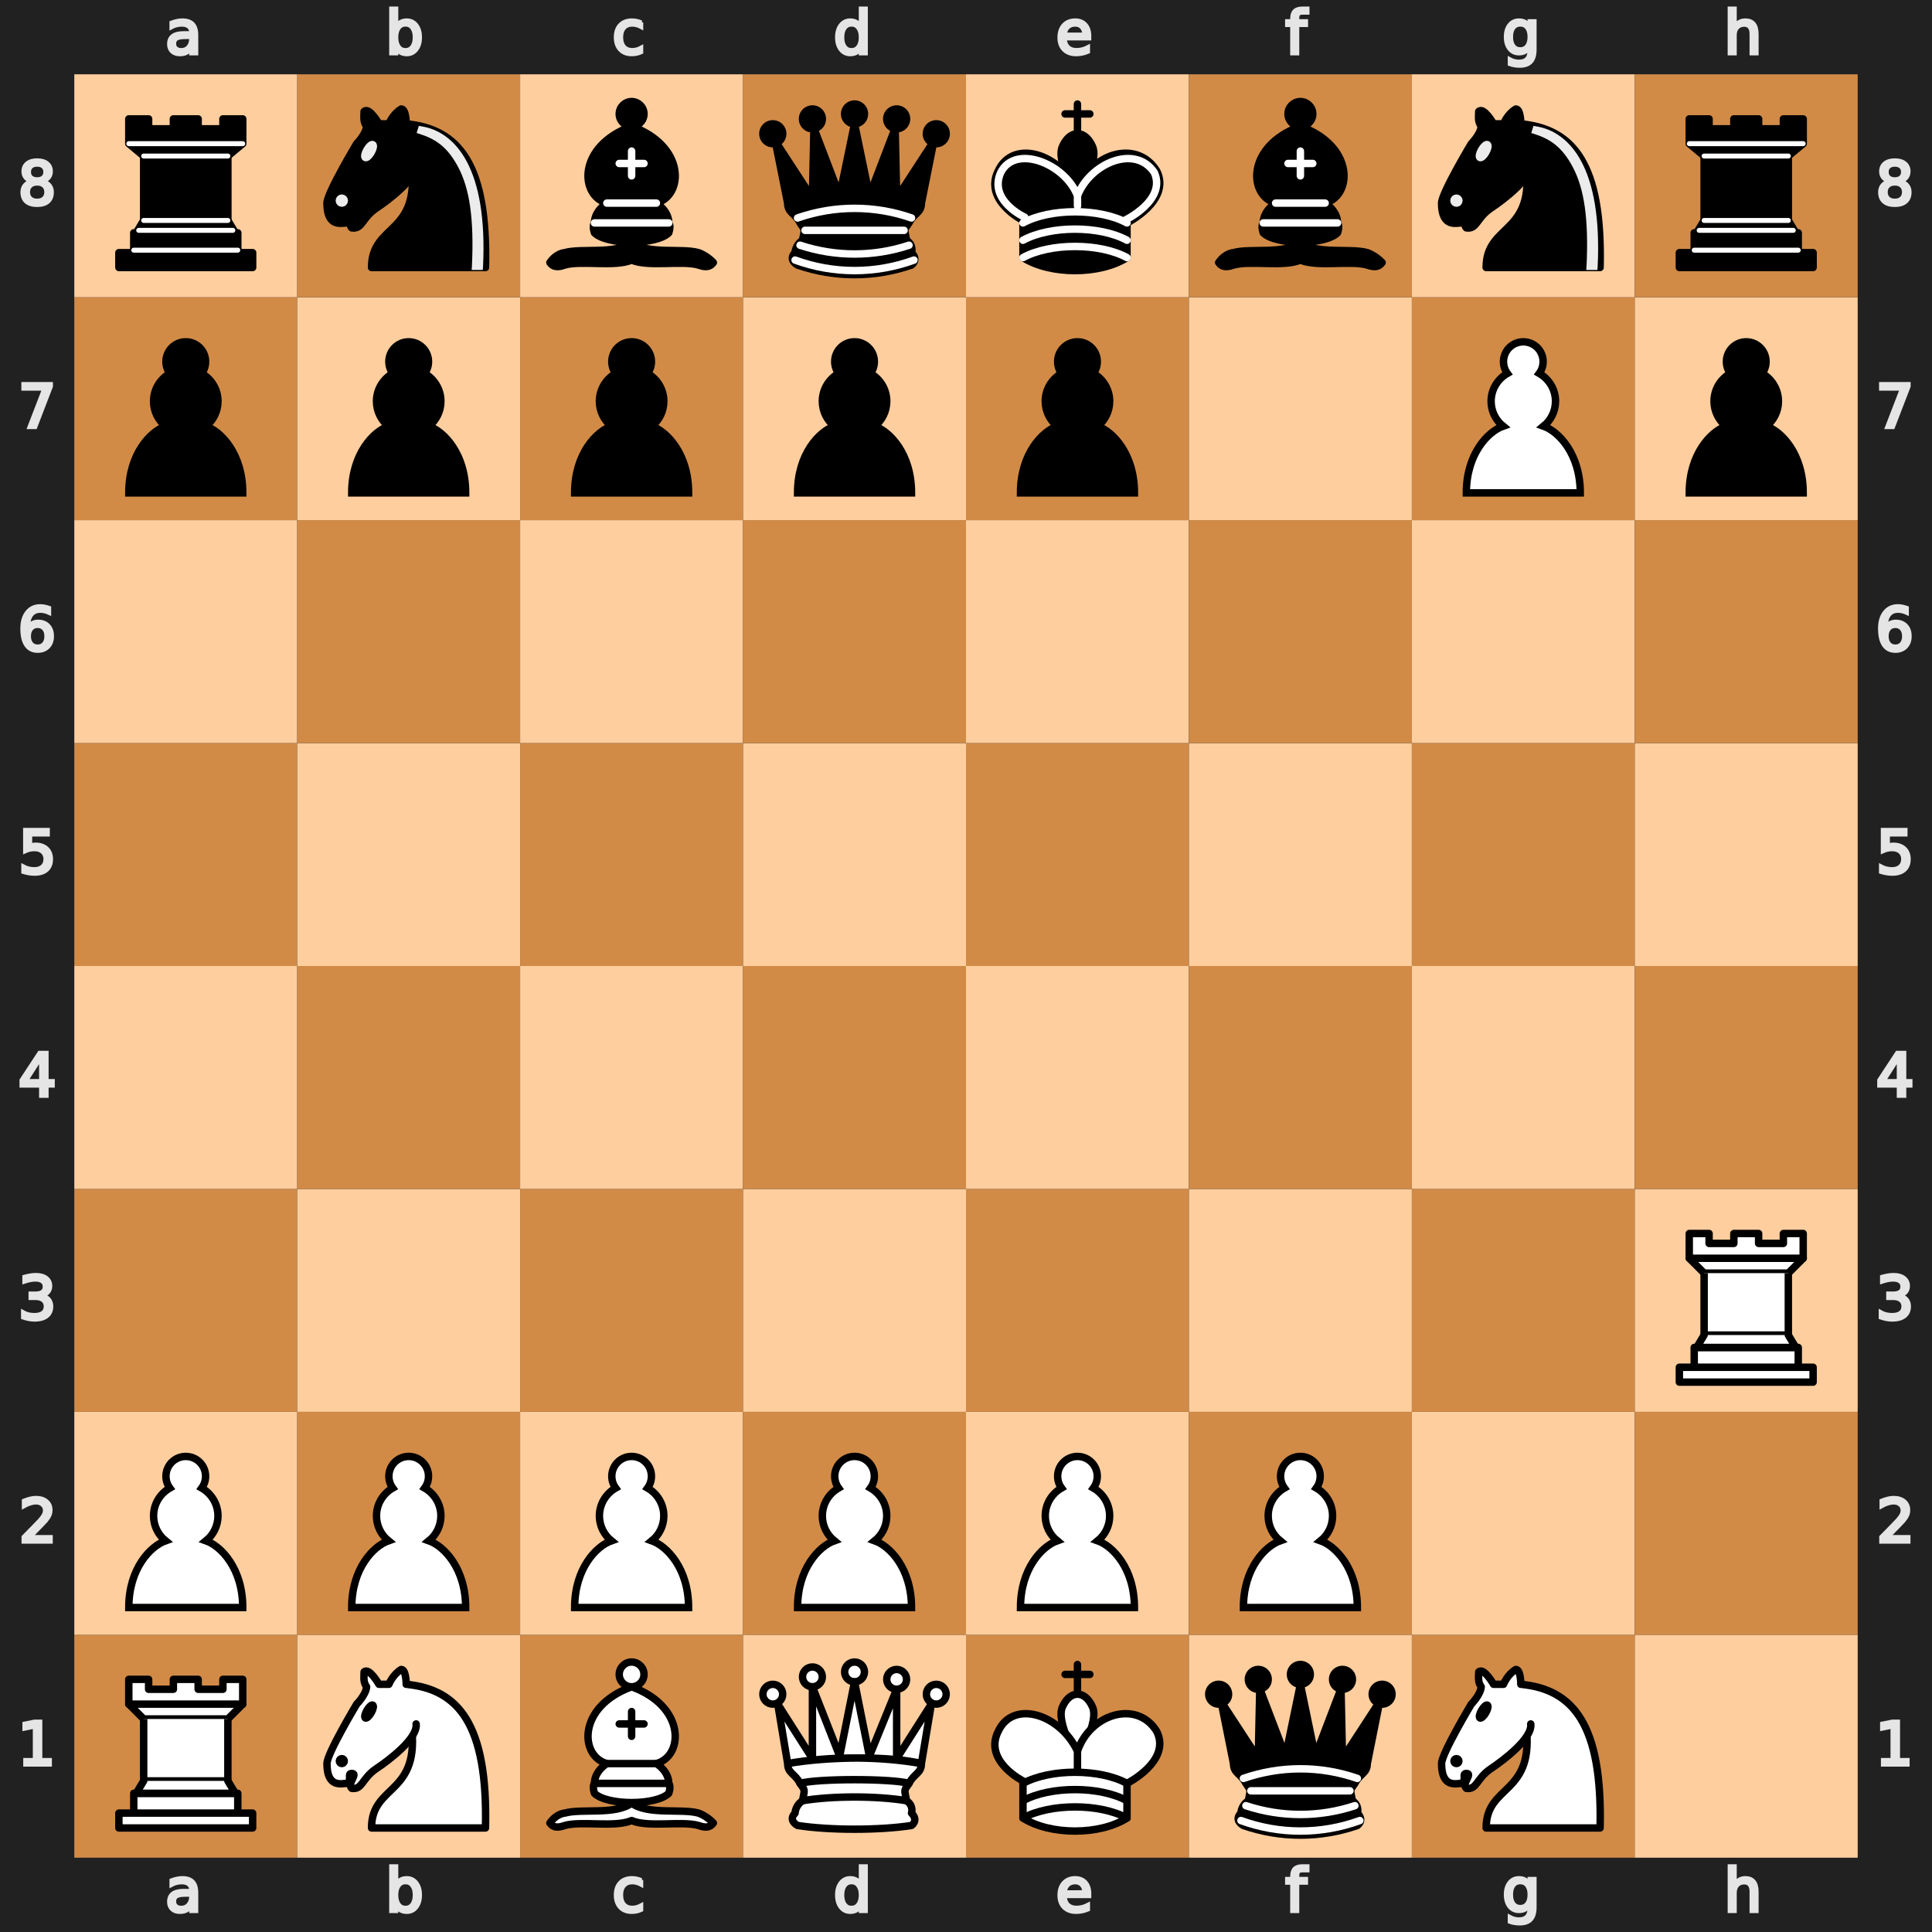
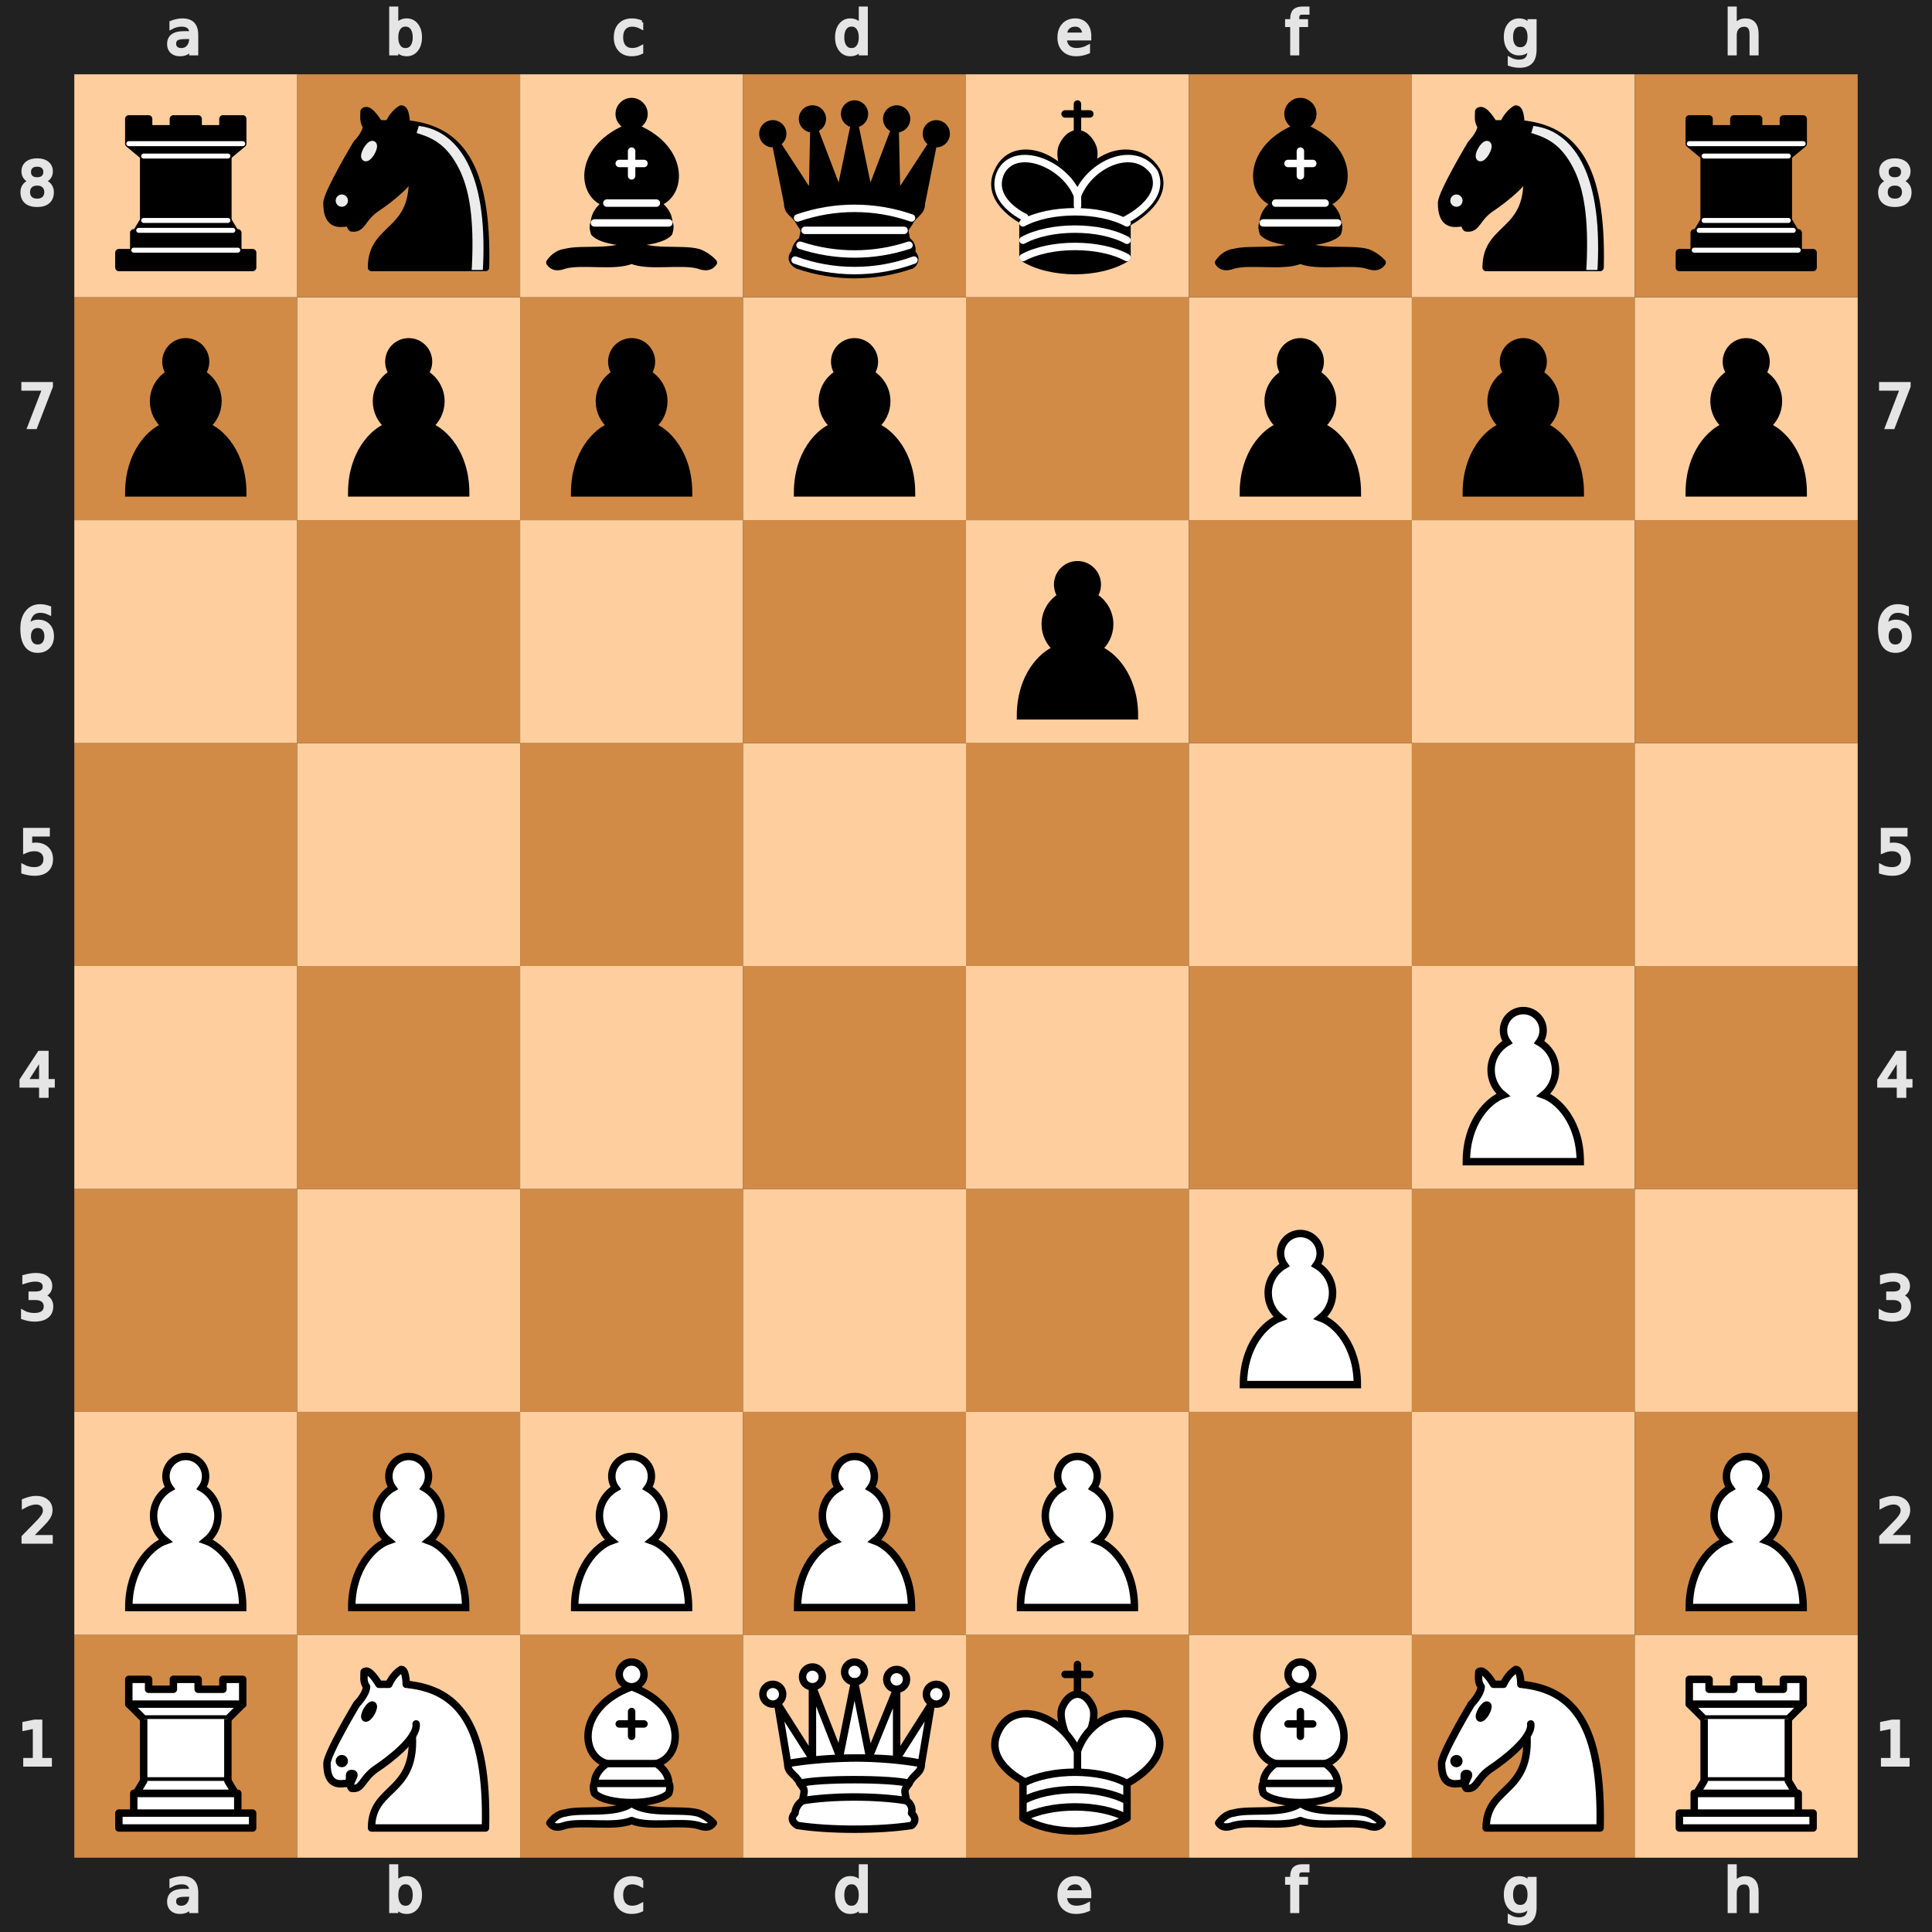
<svg xmlns="http://www.w3.org/2000/svg" xmlns:xlink="http://www.w3.org/1999/xlink" version="1.2" baseProfile="tiny" viewBox="0 0 390 390">
  <defs>
    <g id="white-pawn" class="white pawn">
      <path d="M22.5 9c-2.21 0-4 1.79-4 4 0 .89.29 1.71.78 2.38C17.33 16.5 16 18.59 16 21c0 2.03.94 3.84 2.41 5.03-3 1.06-7.41 5.55-7.41 13.47h23c0-7.92-4.41-12.41-7.41-13.47 1.47-1.19 2.41-3 2.41-5.03 0-2.41-1.33-4.5-3.28-5.62.49-.67.78-1.49.78-2.38 0-2.21-1.79-4-4-4z" fill="#fff" stroke="#000" stroke-width="1.5" stroke-linecap="round" />
    </g>
    <g id="white-knight" class="white knight" fill="none" fill-rule="evenodd" stroke="#000" stroke-width="1.5" stroke-linecap="round" stroke-linejoin="round">
      <path d="M 22,10 C 32.5,11 38.5,18 38,39 L 15,39 C 15,30 25,32.5 23,18" style="fill:#ffffff; stroke:#000000;" />
      <path d="M 24,18 C 24.38,20.91 18.45,25.37 16,27 C 13,29 13.18,31.34 11,31 C 9.958,30.06 12.41,27.96 11,28 C 10,28 11.19,29.23 10,30 C 9,30 5.997,31 6,26 C 6,24 12,14 12,14 C 12,14 13.89,12.1 14,10.5 C 13.27,9.506 13.5,8.5 13.5,7.5 C 14.5,6.5 16.5,10 16.5,10 L 18.5,10 C 18.5,10 19.28,8.008 21,7 C 22,7 22,10 22,10" style="fill:#ffffff; stroke:#000000;" />
      <path d="M 9.5 25.5 A 0.5 0.5 0 1 1 8.5,25.5 A 0.5 0.5 0 1 1 9.5 25.5 z" style="fill:#000000; stroke:#000000;" />
      <path d="M 15 15.5 A 0.5 1.5 0 1 1 14,15.5 A 0.5 1.5 0 1 1 15 15.5 z" transform="matrix(0.866,0.5,-0.5,0.866,9.693,-5.173)" style="fill:#000000; stroke:#000000;" />
    </g>
    <g id="white-bishop" class="white bishop" fill="none" fill-rule="evenodd" stroke="#000" stroke-width="1.5" stroke-linecap="round" stroke-linejoin="round">
      <g fill="#fff" stroke-linecap="butt">
        <path d="M9 36c3.39-.97 10.11.43 13.5-2 3.39 2.43 10.11 1.03 13.5 2 0 0 1.65.54 3 2-.68.97-1.65.99-3 .5-3.39-.97-10.11.46-13.5-1-3.39 1.46-10.11.03-13.5 1-1.354.49-2.323.47-3-.5 1.354-1.94 3-2 3-2zM15 32c2.5 2.5 12.5 2.5 15 0 .5-1.5 0-2 0-2 0-2.5-2.5-4-2.5-4 5.5-1.5 6-11.5-5-15.5-11 4-10.5 14-5 15.5 0 0-2.5 1.5-2.5 4 0 0-.5.5 0 2zM25 8a2.5 2.5 0 1 1-5 0 2.5 2.5 0 1 1 5 0z" />
      </g>
      <path d="M17.5 26h10M15 30h15m-7.5-14.5v5M20 18h5" stroke-linejoin="miter" />
    </g>
    <g id="white-rook" class="white rook" fill="#fff" fill-rule="evenodd" stroke="#000" stroke-width="1.5" stroke-linecap="round" stroke-linejoin="round">
      <path d="M9 39h27v-3H9v3zM12 36v-4h21v4H12zM11 14V9h4v2h5V9h5v2h5V9h4v5" stroke-linecap="butt" />
      <path d="M34 14l-3 3H14l-3-3" />
      <path d="M31 17v12.5H14V17" stroke-linecap="butt" stroke-linejoin="miter" />
      <path d="M31 29.5l1.5 2.5h-20l1.5-2.5" />
      <path d="M11 14h23" fill="none" stroke-linejoin="miter" />
    </g>
    <g id="white-queen" class="white queen" fill="#fff" fill-rule="evenodd" stroke="#000" stroke-width="1.5" stroke-linecap="round" stroke-linejoin="round">
      <path d="M8 12a2 2 0 1 1-4 0 2 2 0 1 1 4 0zM24.5 7.5a2 2 0 1 1-4 0 2 2 0 1 1 4 0zM41 12a2 2 0 1 1-4 0 2 2 0 1 1 4 0zM16 8.5a2 2 0 1 1-4 0 2 2 0 1 1 4 0zM33 9a2 2 0 1 1-4 0 2 2 0 1 1 4 0z" />
      <path d="M9 26c8.5-1.5 21-1.5 27 0l2-12-7 11V11l-5.5 13.5-3-15-3 15-5.5-14V25L7 14l2 12zM9 26c0 2 1.5 2 2.5 4 1 1.5 1 1 .5 3.5-1.5 1-1.5 2.5-1.5 2.5-1.5 1.5.5 2.5.5 2.5 6.5 1 16.5 1 23 0 0 0 1.5-1 0-2.5 0 0 .5-1.5-1-2.5-.5-2.5-.5-2 .5-3.5 1-2 2.5-2 2.5-4-8.5-1.5-18.5-1.5-27 0z" stroke-linecap="butt" />
      <path d="M11.5 30c3.5-1 18.5-1 22 0M12 33.5c6-1 15-1 21 0" fill="none" />
    </g>
    <g id="white-king" class="white king" fill="none" fill-rule="evenodd" stroke="#000" stroke-width="1.5" stroke-linecap="round" stroke-linejoin="round">
      <path d="M22.5 11.63V6M20 8h5" stroke-linejoin="miter" />
      <path d="M22.5 25s4.5-7.5 3-10.5c0 0-1-2.5-3-2.5s-3 2.5-3 2.5c-1.5 3 3 10.5 3 10.5" fill="#fff" stroke-linecap="butt" stroke-linejoin="miter" />
      <path d="M11.5 37c5.5 3.5 15.5 3.5 21 0v-7s9-4.5 6-10.5c-4-6.5-13.5-3.5-16 4V27v-3.5c-3.5-7.5-13-10.5-16-4-3 6 5 10 5 10V37z" fill="#fff" />
      <path d="M11.5 30c5.5-3 15.5-3 21 0m-21 3.5c5.5-3 15.5-3 21 0m-21 3.5c5.5-3 15.5-3 21 0" />
    </g>
    <g id="black-pawn" class="black pawn">
      <path d="M22.5 9c-2.21 0-4 1.79-4 4 0 .89.29 1.71.78 2.38C17.33 16.5 16 18.59 16 21c0 2.03.94 3.84 2.41 5.03-3 1.06-7.41 5.55-7.41 13.47h23c0-7.92-4.41-12.41-7.41-13.47 1.47-1.19 2.41-3 2.41-5.03 0-2.41-1.33-4.5-3.28-5.62.49-.67.78-1.49.78-2.38 0-2.21-1.79-4-4-4z" fill="#000" stroke="#000" stroke-width="1.5" stroke-linecap="round" />
    </g>
    <g id="black-knight" class="black knight" fill="none" fill-rule="evenodd" stroke="#000" stroke-width="1.5" stroke-linecap="round" stroke-linejoin="round">
      <path d="M 22,10 C 32.5,11 38.5,18 38,39 L 15,39 C 15,30 25,32.5 23,18" style="fill:#000000; stroke:#000000;" />
      <path d="M 24,18 C 24.38,20.91 18.45,25.37 16,27 C 13,29 13.18,31.34 11,31 C 9.958,30.06 12.41,27.96 11,28 C 10,28 11.19,29.23 10,30 C 9,30 5.997,31 6,26 C 6,24 12,14 12,14 C 12,14 13.89,12.1 14,10.5 C 13.27,9.506 13.5,8.5 13.5,7.5 C 14.5,6.5 16.5,10 16.5,10 L 18.5,10 C 18.5,10 19.28,8.008 21,7 C 22,7 22,10 22,10" style="fill:#000000; stroke:#000000;" />
      <path d="M 9.5 25.5 A 0.5 0.5 0 1 1 8.5,25.5 A 0.5 0.5 0 1 1 9.5 25.5 z" style="fill:#ececec; stroke:#ececec;" />
      <path d="M 15 15.5 A 0.5 1.5 0 1 1 14,15.5 A 0.5 1.5 0 1 1 15 15.5 z" transform="matrix(0.866,0.5,-0.5,0.866,9.693,-5.173)" style="fill:#ececec; stroke:#ececec;" />
      <path d="M 24.55,10.4 L 24.1,11.85 L 24.6,12 C 27.75,13 30.25,14.49 32.5,18.75 C 34.75,23.01 35.75,29.06 35.25,39 L 35.2,39.5 L 37.45,39.5 L 37.5,39 C 38,28.94 36.62,22.15 34.25,17.66 C 31.88,13.17 28.46,11.02 25.06,10.5 L 24.55,10.4 z " style="fill:#ececec; stroke:none;" />
    </g>
    <g id="black-bishop" class="black bishop" fill="none" fill-rule="evenodd" stroke="#000" stroke-width="1.5" stroke-linecap="round" stroke-linejoin="round">
      <path d="M9 36c3.39-.97 10.11.43 13.5-2 3.39 2.43 10.11 1.03 13.5 2 0 0 1.65.54 3 2-.68.97-1.65.99-3 .5-3.39-.97-10.11.46-13.5-1-3.39 1.46-10.11.03-13.5 1-1.354.49-2.323.47-3-.5 1.354-1.94 3-2 3-2zm6-4c2.5 2.5 12.5 2.5 15 0 .5-1.5 0-2 0-2 0-2.5-2.5-4-2.5-4 5.5-1.5 6-11.5-5-15.5-11 4-10.5 14-5 15.5 0 0-2.5 1.5-2.5 4 0 0-.5.5 0 2zM25 8a2.5 2.5 0 1 1-5 0 2.5 2.5 0 1 1 5 0z" fill="#000" stroke-linecap="butt" />
      <path d="M17.5 26h10M15 30h15m-7.5-14.5v5M20 18h5" stroke="#fff" stroke-linejoin="miter" />
    </g>
    <g id="black-rook" class="black rook" fill="#000" fill-rule="evenodd" stroke="#000" stroke-width="1.5" stroke-linecap="round" stroke-linejoin="round">
      <path d="M9 39h27v-3H9v3zM12.5 32l1.5-2.5h17l1.5 2.5h-20zM12 36v-4h21v4H12z" stroke-linecap="butt" />
      <path d="M14 29.5v-13h17v13H14z" stroke-linecap="butt" stroke-linejoin="miter" />
      <path d="M14 16.5L11 14h23l-3 2.5H14zM11 14V9h4v2h5V9h5v2h5V9h4v5H11z" stroke-linecap="butt" />
      <path d="M12 35.5h21M13 31.5h19M14 29.5h17M14 16.5h17M11 14h23" fill="none" stroke="#fff" stroke-width="1" stroke-linejoin="miter" />
    </g>
    <g id="black-queen" class="black queen" fill="#000" fill-rule="evenodd" stroke="#000" stroke-width="1.5" stroke-linecap="round" stroke-linejoin="round">
      <g fill="#000" stroke="none">
        <circle cx="6" cy="12" r="2.75" />
        <circle cx="14" cy="9" r="2.75" />
        <circle cx="22.5" cy="8" r="2.75" />
        <circle cx="31" cy="9" r="2.75" />
        <circle cx="39" cy="12" r="2.75" />
      </g>
      <path d="M9 26c8.5-1.5 21-1.5 27 0l2.5-12.5L31 25l-.3-14.1-5.2 13.6-3-14.5-3 14.5-5.2-13.6L14 25 6.5 13.5 9 26zM9 26c0 2 1.5 2 2.5 4 1 1.5 1 1 .5 3.5-1.5 1-1.5 2.5-1.5 2.5-1.5 1.5.5 2.5.5 2.5 6.5 1 16.5 1 23 0 0 0 1.5-1 0-2.5 0 0 .5-1.5-1-2.5-.5-2.5-.5-2 .5-3.5 1-2 2.5-2 2.5-4-8.5-1.5-18.5-1.5-27 0z" stroke-linecap="butt" />
      <path d="M11 38.5a35 35 1 0 0 23 0" fill="none" stroke-linecap="butt" />
      <path d="M11 29a35 35 1 0 1 23 0M12.5 31.5h20M11.5 34.5a35 35 1 0 0 22 0M10.5 37.5a35 35 1 0 0 24 0" fill="none" stroke="#fff" />
    </g>
    <g id="black-king" class="black king" fill="none" fill-rule="evenodd" stroke="#000" stroke-width="1.5" stroke-linecap="round" stroke-linejoin="round">
      <path d="M22.5 11.63V6" stroke-linejoin="miter" />
      <path d="M22.5 25s4.5-7.5 3-10.5c0 0-1-2.5-3-2.5s-3 2.5-3 2.5c-1.5 3 3 10.5 3 10.5" fill="#000" stroke-linecap="butt" stroke-linejoin="miter" />
      <path d="M11.5 37c5.5 3.5 15.5 3.5 21 0v-7s9-4.5 6-10.5c-4-6.5-13.5-3.5-16 4V27v-3.5c-3.5-7.5-13-10.5-16-4-3 6 5 10 5 10V37z" fill="#000" />
      <path d="M20 8h5" stroke-linejoin="miter" />
      <path d="M32 29.5s8.5-4 6.03-9.65C34.15 14 25 18 22.5 24.5l.01 2.1-.01-2.1C20 18 9.906 14 6.997 19.85c-2.497 5.65 4.853 9 4.853 9M11.5 30c5.5-3 15.5-3 21 0m-21 3.5c5.5-3 15.5-3 21 0m-21 3.5c5.5-3 15.5-3 21 0" stroke="#fff" />
    </g>
  </defs>
  <rect x="0" y="0" width="390" height="390" fill="#212121" />
  <g transform="translate(20, 0) scale(0.75, 0.75)" fill="#e5e5e5" stroke="#e5e5e5">
    <path d="M23.328 10.016q-1.742 0-2.414.398-.672.398-.672 1.36 0 .765.5 1.218.508.445 1.375.445 1.196 0 1.914-.843.727-.852.727-2.258v-.32zm2.867-.594v4.992h-1.437v-1.328q-.492.797-1.227 1.18-.734.375-1.797.375-1.343 0-2.14-.75-.79-.758-.79-2.024 0-1.476.985-2.226.992-.75 2.953-.75h2.016V8.75q0-.992-.656-1.531-.649-.547-1.829-.547-.75 0-1.46.18-.711.18-1.368.539V6.062q.79-.304 1.532-.453.742-.156 1.445-.156 1.898 0 2.836.984.937.985.937 2.985z" />
  </g>
  <g transform="translate(20, 375) scale(0.75, 0.75)" fill="#e5e5e5" stroke="#e5e5e5">
    <path d="M23.328 10.016q-1.742 0-2.414.398-.672.398-.672 1.36 0 .765.5 1.218.508.445 1.375.445 1.196 0 1.914-.843.727-.852.727-2.258v-.32zm2.867-.594v4.992h-1.437v-1.328q-.492.797-1.227 1.18-.734.375-1.797.375-1.343 0-2.14-.75-.79-.758-.79-2.024 0-1.476.985-2.226.992-.75 2.953-.75h2.016V8.75q0-.992-.656-1.531-.649-.547-1.829-.547-.75 0-1.46.18-.711.18-1.368.539V6.062q.79-.304 1.532-.453.742-.156 1.445-.156 1.898 0 2.836.984.937.985.937 2.985z" />
  </g>
  <g transform="translate(65, 0) scale(0.75, 0.75)" fill="#e5e5e5" stroke="#e5e5e5">
    <path d="M24.922 10.047q0-1.586-.656-2.485-.649-.906-1.79-.906-1.14 0-1.796.906-.649.899-.649 2.485 0 1.586.649 2.492.656.898 1.797.898 1.14 0 1.789-.898.656-.906.656-2.492zm-4.89-3.055q.452-.781 1.14-1.156.695-.383 1.656-.383 1.594 0 2.586 1.266 1 1.265 1 3.328 0 2.062-1 3.328-.992 1.266-2.586 1.266-.96 0-1.656-.375-.688-.383-1.14-1.164v1.312h-1.446V2.258h1.445z" />
  </g>
  <g transform="translate(65, 375) scale(0.75, 0.75)" fill="#e5e5e5" stroke="#e5e5e5">
    <path d="M24.922 10.047q0-1.586-.656-2.485-.649-.906-1.79-.906-1.14 0-1.796.906-.649.899-.649 2.485 0 1.586.649 2.492.656.898 1.797.898 1.14 0 1.789-.898.656-.906.656-2.492zm-4.89-3.055q.452-.781 1.14-1.156.695-.383 1.656-.383 1.594 0 2.586 1.266 1 1.265 1 3.328 0 2.062-1 3.328-.992 1.266-2.586 1.266-.96 0-1.656-.375-.688-.383-1.14-1.164v1.312h-1.446V2.258h1.445z" />
  </g>
  <g transform="translate(110, 0) scale(0.75, 0.75)" fill="#e5e5e5" stroke="#e5e5e5">
    <path d="M25.96 6v1.344q-.608-.336-1.226-.5-.609-.172-1.234-.172-1.398 0-2.172.89-.773.883-.773 2.485 0 1.601.773 2.492.774.883 2.172.883.625 0 1.234-.164.618-.172 1.227-.508v1.328q-.602.281-1.25.422-.64.14-1.367.14-1.977 0-3.14-1.242-1.165-1.242-1.165-3.351 0-2.14 1.172-3.367 1.18-1.227 3.227-1.227.664 0 1.296.14.633.134 1.227.407z" />
  </g>
  <g transform="translate(110, 375) scale(0.75, 0.75)" fill="#e5e5e5" stroke="#e5e5e5">
    <path d="M25.96 6v1.344q-.608-.336-1.226-.5-.609-.172-1.234-.172-1.398 0-2.172.89-.773.883-.773 2.485 0 1.601.773 2.492.774.883 2.172.883.625 0 1.234-.164.618-.172 1.227-.508v1.328q-.602.281-1.25.422-.64.14-1.367.14-1.977 0-3.14-1.242-1.165-1.242-1.165-3.351 0-2.14 1.172-3.367 1.18-1.227 3.227-1.227.664 0 1.296.14.633.134 1.227.407z" />
  </g>
  <g transform="translate(155, 0) scale(0.75, 0.75)" fill="#e5e5e5" stroke="#e5e5e5">
    <path d="M24.973 6.992V2.258h1.437v12.156h-1.437v-1.312q-.453.78-1.149 1.164-.687.375-1.656.375-1.586 0-2.586-1.266-.992-1.266-.992-3.328 0-2.063.992-3.328 1-1.266 2.586-1.266.969 0 1.656.383.696.375 1.149 1.156zm-4.899 3.055q0 1.586.649 2.492.656.898 1.797.898 1.14 0 1.796-.898.657-.906.657-2.492 0-1.586-.657-2.485-.656-.906-1.796-.906-1.141 0-1.797.906-.649.899-.649 2.485z" />
  </g>
  <g transform="translate(155, 375) scale(0.75, 0.75)" fill="#e5e5e5" stroke="#e5e5e5">
    <path d="M24.973 6.992V2.258h1.437v12.156h-1.437v-1.312q-.453.78-1.149 1.164-.687.375-1.656.375-1.586 0-2.586-1.266-.992-1.266-.992-3.328 0-2.063.992-3.328 1-1.266 2.586-1.266.969 0 1.656.383.696.375 1.149 1.156zm-4.899 3.055q0 1.586.649 2.492.656.898 1.797.898 1.14 0 1.796-.898.657-.906.657-2.492 0-1.586-.657-2.485-.656-.906-1.796-.906-1.141 0-1.797.906-.649.899-.649 2.485z" />
  </g>
  <g transform="translate(200, 0) scale(0.75, 0.75)" fill="#e5e5e5" stroke="#e5e5e5">
    <path d="M26.555 9.68v.703h-6.61q.094 1.484.89 2.265.806.774 2.235.774.828 0 1.602-.203.781-.203 1.547-.61v1.36q-.774.328-1.586.5-.813.172-1.649.172-2.093 0-3.32-1.22-1.219-1.218-1.219-3.296 0-2.148 1.157-3.406 1.164-1.266 3.132-1.266 1.766 0 2.79 1.14 1.03 1.134 1.03 3.087zm-1.438-.422q-.015-1.18-.664-1.883-.64-.703-1.703-.703-1.203 0-1.93.68-.718.68-.828 1.914z" />
  </g>
  <g transform="translate(200, 375) scale(0.75, 0.75)" fill="#e5e5e5" stroke="#e5e5e5">
    <path d="M26.555 9.68v.703h-6.61q.094 1.484.89 2.265.806.774 2.235.774.828 0 1.602-.203.781-.203 1.547-.61v1.36q-.774.328-1.586.5-.813.172-1.649.172-2.093 0-3.32-1.22-1.219-1.218-1.219-3.296 0-2.148 1.157-3.406 1.164-1.266 3.132-1.266 1.766 0 2.79 1.14 1.03 1.134 1.03 3.087zm-1.438-.422q-.015-1.18-.664-1.883-.64-.703-1.703-.703-1.203 0-1.93.68-.718.68-.828 1.914z" />
  </g>
  <g transform="translate(245, 0) scale(0.75, 0.75)" fill="#e5e5e5" stroke="#e5e5e5">
    <path d="M25.285 2.258v1.195H23.91q-.773 0-1.078.313-.297.312-.297 1.125v.773h2.367v1.117h-2.367v7.633H21.09V6.781h-1.375V5.664h1.375v-.61q0-1.46.68-2.124.68-.672 2.156-.672z" />
  </g>
  <g transform="translate(245, 375) scale(0.75, 0.75)" fill="#e5e5e5" stroke="#e5e5e5">
    <path d="M25.285 2.258v1.195H23.91q-.773 0-1.078.313-.297.312-.297 1.125v.773h2.367v1.117h-2.367v7.633H21.09V6.781h-1.375V5.664h1.375v-.61q0-1.46.68-2.124.68-.672 2.156-.672z" />
  </g>
  <g transform="translate(290, 0) scale(0.75, 0.75)" fill="#e5e5e5" stroke="#e5e5e5">
    <path d="M24.973 9.937q0-1.562-.649-2.421-.64-.86-1.804-.86-1.157 0-1.805.86-.64.859-.64 2.421 0 1.555.64 2.415.648.859 1.805.859 1.164 0 1.804-.86.649-.859.649-2.414zm1.437 3.391q0 2.234-.992 3.32-.992 1.094-3.04 1.094-.757 0-1.429-.117-.672-.11-1.304-.344v-1.398q.632.344 1.25.508.617.164 1.257.164 1.414 0 2.118-.743.703-.734.703-2.226v-.711q-.446.773-1.141 1.156-.695.383-1.664.383-1.61 0-2.594-1.227-.984-1.226-.984-3.25 0-2.03.984-3.257.985-1.227 2.594-1.227.969 0 1.664.383t1.14 1.156V5.664h1.438z" />
  </g>
  <g transform="translate(290, 375) scale(0.75, 0.75)" fill="#e5e5e5" stroke="#e5e5e5">
    <path d="M24.973 9.937q0-1.562-.649-2.421-.64-.86-1.804-.86-1.157 0-1.805.86-.64.859-.64 2.421 0 1.555.64 2.415.648.859 1.805.859 1.164 0 1.804-.86.649-.859.649-2.414zm1.437 3.391q0 2.234-.992 3.32-.992 1.094-3.04 1.094-.757 0-1.429-.117-.672-.11-1.304-.344v-1.398q.632.344 1.25.508.617.164 1.257.164 1.414 0 2.118-.743.703-.734.703-2.226v-.711q-.446.773-1.141 1.156-.695.383-1.664.383-1.61 0-2.594-1.227-.984-1.226-.984-3.25 0-2.03.984-3.257.985-1.227 2.594-1.227.969 0 1.664.383t1.14 1.156V5.664h1.438z" />
  </g>
  <g transform="translate(335, 0) scale(0.75, 0.75)" fill="#e5e5e5" stroke="#e5e5e5">
    <path d="M26.164 9.133v5.281h-1.437V9.18q0-1.243-.485-1.86-.484-.617-1.453-.617-1.164 0-1.836.742-.672.742-.672 2.024v4.945h-1.445V2.258h1.445v4.765q.516-.789 1.211-1.18.703-.39 1.617-.39 1.508 0 2.282.938.773.93.773 2.742z" />
  </g>
  <g transform="translate(335, 375) scale(0.75, 0.75)" fill="#e5e5e5" stroke="#e5e5e5">
    <path d="M26.164 9.133v5.281h-1.437V9.18q0-1.243-.485-1.86-.484-.617-1.453-.617-1.164 0-1.836.742-.672.742-.672 2.024v4.945h-1.445V2.258h1.445v4.765q.516-.789 1.211-1.18.703-.39 1.617-.39 1.508 0 2.282.938.773.93.773 2.742z" />
  </g>
  <g transform="translate(0, 335) scale(0.75, 0.75)" fill="#e5e5e5" stroke="#e5e5e5">
    <path d="M6.754 26.996h2.578v-8.898l-2.805.562v-1.437l2.79-.563h1.578v10.336h2.578v1.328h-6.72z" />
  </g>
  <g transform="translate(375, 335) scale(0.75, 0.75)" fill="#e5e5e5" stroke="#e5e5e5">
    <path d="M6.754 26.996h2.578v-8.898l-2.805.562v-1.437l2.79-.563h1.578v10.336h2.578v1.328h-6.72z" />
  </g>
  <g transform="translate(0, 290) scale(0.75, 0.75)" fill="#e5e5e5" stroke="#e5e5e5">
    <path d="M8.195 26.996h5.508v1.328H6.297v-1.328q.898-.93 2.445-2.492 1.555-1.57 1.953-2.024.758-.851 1.055-1.437.305-.594.305-1.164 0-.93-.657-1.516-.648-.586-1.695-.586-.742 0-1.57.258-.82.258-1.758.781v-1.593q.953-.383 1.781-.578.828-.196 1.516-.196 1.812 0 2.89.906 1.079.907 1.079 2.422 0 .72-.274 1.368-.265.64-.976 1.515-.196.227-1.243 1.313-1.046 1.078-2.953 3.023z" />
  </g>
  <g transform="translate(375, 290) scale(0.75, 0.75)" fill="#e5e5e5" stroke="#e5e5e5">
    <path d="M8.195 26.996h5.508v1.328H6.297v-1.328q.898-.93 2.445-2.492 1.555-1.57 1.953-2.024.758-.851 1.055-1.437.305-.594.305-1.164 0-.93-.657-1.516-.648-.586-1.695-.586-.742 0-1.57.258-.82.258-1.758.781v-1.593q.953-.383 1.781-.578.828-.196 1.516-.196 1.812 0 2.89.906 1.079.907 1.079 2.422 0 .72-.274 1.368-.265.64-.976 1.515-.196.227-1.243 1.313-1.046 1.078-2.953 3.023z" />
  </g>
  <g transform="translate(0, 245) scale(0.75, 0.75)" fill="#e5e5e5" stroke="#e5e5e5">
    <path d="M11.434 22.035q1.132.242 1.765 1.008.64.766.64 1.89 0 1.727-1.187 2.672-1.187.946-3.375.946-.734 0-1.515-.149-.774-.14-1.602-.43V26.45q.656.383 1.438.578.78.196 1.632.196 1.485 0 2.258-.586.782-.586.782-1.703 0-1.032-.727-1.61-.719-.586-2.008-.586h-1.36v-1.297h1.423q1.164 0 1.78-.46.618-.47.618-1.344 0-.899-.64-1.375-.633-.485-1.82-.485-.65 0-1.391.141-.743.14-1.633.437V16.95q.898-.25 1.68-.375.788-.125 1.484-.125 1.797 0 2.844.82 1.046.813 1.046 2.204 0 .968-.554 1.64-.555.664-1.578.922z" />
  </g>
  <g transform="translate(375, 245) scale(0.75, 0.75)" fill="#e5e5e5" stroke="#e5e5e5">
    <path d="M11.434 22.035q1.132.242 1.765 1.008.64.766.64 1.89 0 1.727-1.187 2.672-1.187.946-3.375.946-.734 0-1.515-.149-.774-.14-1.602-.43V26.45q.656.383 1.438.578.78.196 1.632.196 1.485 0 2.258-.586.782-.586.782-1.703 0-1.032-.727-1.61-.719-.586-2.008-.586h-1.36v-1.297h1.423q1.164 0 1.78-.46.618-.47.618-1.344 0-.899-.64-1.375-.633-.485-1.82-.485-.65 0-1.391.141-.743.14-1.633.437V16.95q.898-.25 1.68-.375.788-.125 1.484-.125 1.797 0 2.844.82 1.046.813 1.046 2.204 0 .968-.554 1.64-.555.664-1.578.922z" />
  </g>
  <g transform="translate(0, 200) scale(0.75, 0.75)" fill="#e5e5e5" stroke="#e5e5e5">
    <path d="M11.016 18.035L7.03 24.262h3.985zm-.414-1.375h1.984v7.602h1.664v1.312h-1.664v2.75h-1.57v-2.75H5.75v-1.523z" />
  </g>
  <g transform="translate(375, 200) scale(0.75, 0.75)" fill="#e5e5e5" stroke="#e5e5e5">
    <path d="M11.016 18.035L7.03 24.262h3.985zm-.414-1.375h1.984v7.602h1.664v1.312h-1.664v2.75h-1.57v-2.75H5.75v-1.523z" />
  </g>
  <g transform="translate(0, 155) scale(0.75, 0.75)" fill="#e5e5e5" stroke="#e5e5e5">
    <path d="M6.719 16.66h6.195v1.328h-4.75v2.86q.344-.118.688-.172.343-.063.687-.063 1.953 0 3.094 1.07 1.14 1.07 1.14 2.899 0 1.883-1.171 2.93-1.172 1.039-3.305 1.039-.735 0-1.5-.125-.758-.125-1.57-.375v-1.586q.703.383 1.453.57.75.188 1.586.188 1.351 0 2.14-.711.79-.711.79-1.93 0-1.219-.79-1.93-.789-.71-2.14-.71-.633 0-1.266.14-.625.14-1.281.438z" />
  </g>
  <g transform="translate(375, 155) scale(0.75, 0.75)" fill="#e5e5e5" stroke="#e5e5e5">
    <path d="M6.719 16.66h6.195v1.328h-4.75v2.86q.344-.118.688-.172.343-.063.687-.063 1.953 0 3.094 1.07 1.14 1.07 1.14 2.899 0 1.883-1.171 2.93-1.172 1.039-3.305 1.039-.735 0-1.5-.125-.758-.125-1.57-.375v-1.586q.703.383 1.453.57.75.188 1.586.188 1.351 0 2.14-.711.79-.711.79-1.93 0-1.219-.79-1.93-.789-.71-2.14-.71-.633 0-1.266.14-.625.14-1.281.438z" />
  </g>
  <g transform="translate(0, 110) scale(0.75, 0.75)" fill="#e5e5e5" stroke="#e5e5e5">
    <path d="M10.137 21.863q-1.063 0-1.688.727-.617.726-.617 1.992 0 1.258.617 1.992.625.727 1.688.727 1.062 0 1.68-.727.624-.734.624-1.992 0-1.266-.625-1.992-.617-.727-1.68-.727zm3.133-4.945v1.437q-.594-.28-1.204-.43-.601-.148-1.195-.148-1.562 0-2.39 1.055-.82 1.055-.938 3.188.46-.68 1.156-1.04.696-.367 1.531-.367 1.758 0 2.774 1.07 1.023 1.063 1.023 2.899 0 1.797-1.062 2.883-1.063 1.086-2.828 1.086-2.024 0-3.094-1.547-1.07-1.555-1.07-4.5 0-2.766 1.312-4.406 1.313-1.649 3.524-1.649.593 0 1.195.117.61.118 1.266.352z" />
  </g>
  <g transform="translate(375, 110) scale(0.75, 0.75)" fill="#e5e5e5" stroke="#e5e5e5">
    <path d="M10.137 21.863q-1.063 0-1.688.727-.617.726-.617 1.992 0 1.258.617 1.992.625.727 1.688.727 1.062 0 1.68-.727.624-.734.624-1.992 0-1.266-.625-1.992-.617-.727-1.68-.727zm3.133-4.945v1.437q-.594-.28-1.204-.43-.601-.148-1.195-.148-1.562 0-2.39 1.055-.82 1.055-.938 3.188.46-.68 1.156-1.04.696-.367 1.531-.367 1.758 0 2.774 1.07 1.023 1.063 1.023 2.899 0 1.797-1.062 2.883-1.063 1.086-2.828 1.086-2.024 0-3.094-1.547-1.07-1.555-1.07-4.5 0-2.766 1.312-4.406 1.313-1.649 3.524-1.649.593 0 1.195.117.61.118 1.266.352z" />
  </g>
  <g transform="translate(0, 65) scale(0.75, 0.75)" fill="#e5e5e5" stroke="#e5e5e5">
    <path d="M6.25 16.66h7.5v.672L9.516 28.324H7.867l3.985-10.336H6.25z" />
  </g>
  <g transform="translate(375, 65) scale(0.75, 0.75)" fill="#e5e5e5" stroke="#e5e5e5">
    <path d="M6.25 16.66h7.5v.672L9.516 28.324H7.867l3.985-10.336H6.25z" />
  </g>
  <g transform="translate(0, 20) scale(0.75, 0.75)" fill="#e5e5e5" stroke="#e5e5e5">
    <path d="M10 22.785q-1.125 0-1.773.602-.641.601-.641 1.656t.64 1.656q.649.602 1.774.602t1.773-.602q.649-.61.649-1.656 0-1.055-.649-1.656-.64-.602-1.773-.602zm-1.578-.672q-1.016-.25-1.586-.945-.563-.695-.563-1.695 0-1.399.993-2.211 1-.813 2.734-.813 1.742 0 2.734.813.993.812.993 2.21 0 1-.57 1.696-.563.695-1.571.945 1.14.266 1.773 1.04.641.773.641 1.89 0 1.695-1.04 2.602-1.03.906-2.96.906t-2.969-.906Q6 26.738 6 25.043q0-1.117.64-1.89.641-.774 1.782-1.04zm-.578-2.492q0 .906.562 1.414.57.508 1.594.508 1.016 0 1.586-.508.578-.508.578-1.414 0-.906-.578-1.414-.57-.508-1.586-.508-1.023 0-1.594.508-.562.508-.562 1.414z" />
  </g>
  <g transform="translate(375, 20) scale(0.75, 0.75)" fill="#e5e5e5" stroke="#e5e5e5">
    <path d="M10 22.785q-1.125 0-1.773.602-.641.601-.641 1.656t.64 1.656q.649.602 1.774.602t1.773-.602q.649-.61.649-1.656 0-1.055-.649-1.656-.64-.602-1.773-.602zm-1.578-.672q-1.016-.25-1.586-.945-.563-.695-.563-1.695 0-1.399.993-2.211 1-.813 2.734-.813 1.742 0 2.734.813.993.812.993 2.21 0 1-.57 1.696-.563.695-1.571.945 1.14.266 1.773 1.04.641.773.641 1.89 0 1.695-1.04 2.602-1.03.906-2.96.906t-2.969-.906Q6 26.738 6 25.043q0-1.117.64-1.89.641-.774 1.782-1.04zm-.578-2.492q0 .906.562 1.414.57.508 1.594.508 1.016 0 1.586-.508.578-.508.578-1.414 0-.906-.578-1.414-.57-.508-1.586-.508-1.023 0-1.594.508-.562.508-.562 1.414z" />
  </g>
  <rect x="15" y="330" width="45" height="45" class="square dark a1" stroke="none" fill="#d18b47" />
  <rect x="60" y="330" width="45" height="45" class="square light b1" stroke="none" fill="#ffce9e" />
  <rect x="105" y="330" width="45" height="45" class="square dark c1" stroke="none" fill="#d18b47" />
  <rect x="150" y="330" width="45" height="45" class="square light d1" stroke="none" fill="#ffce9e" />
  <rect x="195" y="330" width="45" height="45" class="square dark e1" stroke="none" fill="#d18b47" />
  <rect x="240" y="330" width="45" height="45" class="square light f1" stroke="none" fill="#ffce9e" />
  <rect x="285" y="330" width="45" height="45" class="square dark g1" stroke="none" fill="#d18b47" />
  <rect x="330" y="330" width="45" height="45" class="square light h1" stroke="none" fill="#ffce9e" />
  <rect x="15" y="285" width="45" height="45" class="square light a2" stroke="none" fill="#ffce9e" />
  <rect x="60" y="285" width="45" height="45" class="square dark b2" stroke="none" fill="#d18b47" />
  <rect x="105" y="285" width="45" height="45" class="square light c2" stroke="none" fill="#ffce9e" />
  <rect x="150" y="285" width="45" height="45" class="square dark d2" stroke="none" fill="#d18b47" />
  <rect x="195" y="285" width="45" height="45" class="square light e2" stroke="none" fill="#ffce9e" />
  <rect x="240" y="285" width="45" height="45" class="square dark f2" stroke="none" fill="#d18b47" />
  <rect x="285" y="285" width="45" height="45" class="square light g2" stroke="none" fill="#ffce9e" />
  <rect x="330" y="285" width="45" height="45" class="square dark h2" stroke="none" fill="#d18b47" />
  <rect x="15" y="240" width="45" height="45" class="square dark a3" stroke="none" fill="#d18b47" />
  <rect x="60" y="240" width="45" height="45" class="square light b3" stroke="none" fill="#ffce9e" />
  <rect x="105" y="240" width="45" height="45" class="square dark c3" stroke="none" fill="#d18b47" />
  <rect x="150" y="240" width="45" height="45" class="square light d3" stroke="none" fill="#ffce9e" />
  <rect x="195" y="240" width="45" height="45" class="square dark e3" stroke="none" fill="#d18b47" />
  <rect x="240" y="240" width="45" height="45" class="square light f3" stroke="none" fill="#ffce9e" />
  <rect x="285" y="240" width="45" height="45" class="square dark g3" stroke="none" fill="#d18b47" />
  <rect x="330" y="240" width="45" height="45" class="square light h3" stroke="none" fill="#ffce9e" />
  <rect x="15" y="195" width="45" height="45" class="square light a4" stroke="none" fill="#ffce9e" />
  <rect x="60" y="195" width="45" height="45" class="square dark b4" stroke="none" fill="#d18b47" />
  <rect x="105" y="195" width="45" height="45" class="square light c4" stroke="none" fill="#ffce9e" />
  <rect x="150" y="195" width="45" height="45" class="square dark d4" stroke="none" fill="#d18b47" />
  <rect x="195" y="195" width="45" height="45" class="square light e4" stroke="none" fill="#ffce9e" />
  <rect x="240" y="195" width="45" height="45" class="square dark f4" stroke="none" fill="#d18b47" />
  <rect x="285" y="195" width="45" height="45" class="square light g4" stroke="none" fill="#ffce9e" />
  <rect x="330" y="195" width="45" height="45" class="square dark h4" stroke="none" fill="#d18b47" />
  <rect x="15" y="150" width="45" height="45" class="square dark a5" stroke="none" fill="#d18b47" />
  <rect x="60" y="150" width="45" height="45" class="square light b5" stroke="none" fill="#ffce9e" />
  <rect x="105" y="150" width="45" height="45" class="square dark c5" stroke="none" fill="#d18b47" />
  <rect x="150" y="150" width="45" height="45" class="square light d5" stroke="none" fill="#ffce9e" />
  <rect x="195" y="150" width="45" height="45" class="square dark e5" stroke="none" fill="#d18b47" />
  <rect x="240" y="150" width="45" height="45" class="square light f5" stroke="none" fill="#ffce9e" />
  <rect x="285" y="150" width="45" height="45" class="square dark g5" stroke="none" fill="#d18b47" />
  <rect x="330" y="150" width="45" height="45" class="square light h5" stroke="none" fill="#ffce9e" />
  <rect x="15" y="105" width="45" height="45" class="square light a6" stroke="none" fill="#ffce9e" />
  <rect x="60" y="105" width="45" height="45" class="square dark b6" stroke="none" fill="#d18b47" />
  <rect x="105" y="105" width="45" height="45" class="square light c6" stroke="none" fill="#ffce9e" />
  <rect x="150" y="105" width="45" height="45" class="square dark d6" stroke="none" fill="#d18b47" />
  <rect x="195" y="105" width="45" height="45" class="square light e6" stroke="none" fill="#ffce9e" />
  <rect x="240" y="105" width="45" height="45" class="square dark f6" stroke="none" fill="#d18b47" />
  <rect x="285" y="105" width="45" height="45" class="square light g6" stroke="none" fill="#ffce9e" />
  <rect x="330" y="105" width="45" height="45" class="square dark h6" stroke="none" fill="#d18b47" />
  <rect x="15" y="60" width="45" height="45" class="square dark a7" stroke="none" fill="#d18b47" />
  <rect x="60" y="60" width="45" height="45" class="square light b7" stroke="none" fill="#ffce9e" />
  <rect x="105" y="60" width="45" height="45" class="square dark c7" stroke="none" fill="#d18b47" />
  <rect x="150" y="60" width="45" height="45" class="square light d7" stroke="none" fill="#ffce9e" />
  <rect x="195" y="60" width="45" height="45" class="square dark e7" stroke="none" fill="#d18b47" />
  <rect x="240" y="60" width="45" height="45" class="square light f7" stroke="none" fill="#ffce9e" />
  <rect x="285" y="60" width="45" height="45" class="square dark g7" stroke="none" fill="#d18b47" />
  <rect x="330" y="60" width="45" height="45" class="square light h7" stroke="none" fill="#ffce9e" />
  <rect x="15" y="15" width="45" height="45" class="square light a8" stroke="none" fill="#ffce9e" />
  <rect x="60" y="15" width="45" height="45" class="square dark b8" stroke="none" fill="#d18b47" />
  <rect x="105" y="15" width="45" height="45" class="square light c8" stroke="none" fill="#ffce9e" />
  <rect x="150" y="15" width="45" height="45" class="square dark d8" stroke="none" fill="#d18b47" />
  <rect x="195" y="15" width="45" height="45" class="square light e8" stroke="none" fill="#ffce9e" />
  <rect x="240" y="15" width="45" height="45" class="square dark f8" stroke="none" fill="#d18b47" />
  <rect x="285" y="15" width="45" height="45" class="square light g8" stroke="none" fill="#ffce9e" />
  <rect x="330" y="15" width="45" height="45" class="square dark h8" stroke="none" fill="#d18b47" />
  <use href="#white-rook" xlink:href="#white-rook" transform="translate(15, 330)" />
  <use href="#white-knight" xlink:href="#white-knight" transform="translate(60, 330)" />
  <use href="#white-bishop" xlink:href="#white-bishop" transform="translate(105, 330)" />
  <use href="#white-queen" xlink:href="#white-queen" transform="translate(150, 330)" />
  <use href="#white-king" xlink:href="#white-king" transform="translate(195, 330)" />
-   <use href="#black-queen" xlink:href="#black-queen" transform="translate(240, 330)" />
+   <use href="#white-bishop" xlink:href="#white-bishop" transform="translate(240, 330)" />
  <use href="#white-knight" xlink:href="#white-knight" transform="translate(285, 330)" />
+   <use href="#white-rook" xlink:href="#white-rook" transform="translate(330, 330)" />
  <use href="#white-pawn" xlink:href="#white-pawn" transform="translate(15, 285)" />
  <use href="#white-pawn" xlink:href="#white-pawn" transform="translate(60, 285)" />
  <use href="#white-pawn" xlink:href="#white-pawn" transform="translate(105, 285)" />
  <use href="#white-pawn" xlink:href="#white-pawn" transform="translate(150, 285)" />
  <use href="#white-pawn" xlink:href="#white-pawn" transform="translate(195, 285)" />
-   <use href="#white-pawn" xlink:href="#white-pawn" transform="translate(240, 285)" />
-   <use href="#white-rook" xlink:href="#white-rook" transform="translate(330, 240)" />
+   <use href="#white-pawn" xlink:href="#white-pawn" transform="translate(330, 285)" />
+   <use href="#white-pawn" xlink:href="#white-pawn" transform="translate(240, 240)" />
+   <use href="#white-pawn" xlink:href="#white-pawn" transform="translate(285, 195)" />
+   <use href="#black-pawn" xlink:href="#black-pawn" transform="translate(195, 105)" />
  <use href="#black-pawn" xlink:href="#black-pawn" transform="translate(15, 60)" />
  <use href="#black-pawn" xlink:href="#black-pawn" transform="translate(60, 60)" />
  <use href="#black-pawn" xlink:href="#black-pawn" transform="translate(105, 60)" />
  <use href="#black-pawn" xlink:href="#black-pawn" transform="translate(150, 60)" />
-   <use href="#black-pawn" xlink:href="#black-pawn" transform="translate(195, 60)" />
-   <use href="#white-pawn" xlink:href="#white-pawn" transform="translate(285, 60)" />
+   <use href="#black-pawn" xlink:href="#black-pawn" transform="translate(240, 60)" />
+   <use href="#black-pawn" xlink:href="#black-pawn" transform="translate(285, 60)" />
  <use href="#black-pawn" xlink:href="#black-pawn" transform="translate(330, 60)" />
  <use href="#black-rook" xlink:href="#black-rook" transform="translate(15, 15)" />
  <use href="#black-knight" xlink:href="#black-knight" transform="translate(60, 15)" />
  <use href="#black-bishop" xlink:href="#black-bishop" transform="translate(105, 15)" />
  <use href="#black-queen" xlink:href="#black-queen" transform="translate(150, 15)" />
  <use href="#black-king" xlink:href="#black-king" transform="translate(195, 15)" />
  <use href="#black-bishop" xlink:href="#black-bishop" transform="translate(240, 15)" />
  <use href="#black-knight" xlink:href="#black-knight" transform="translate(285, 15)" />
  <use href="#black-rook" xlink:href="#black-rook" transform="translate(330, 15)" />
</svg>
